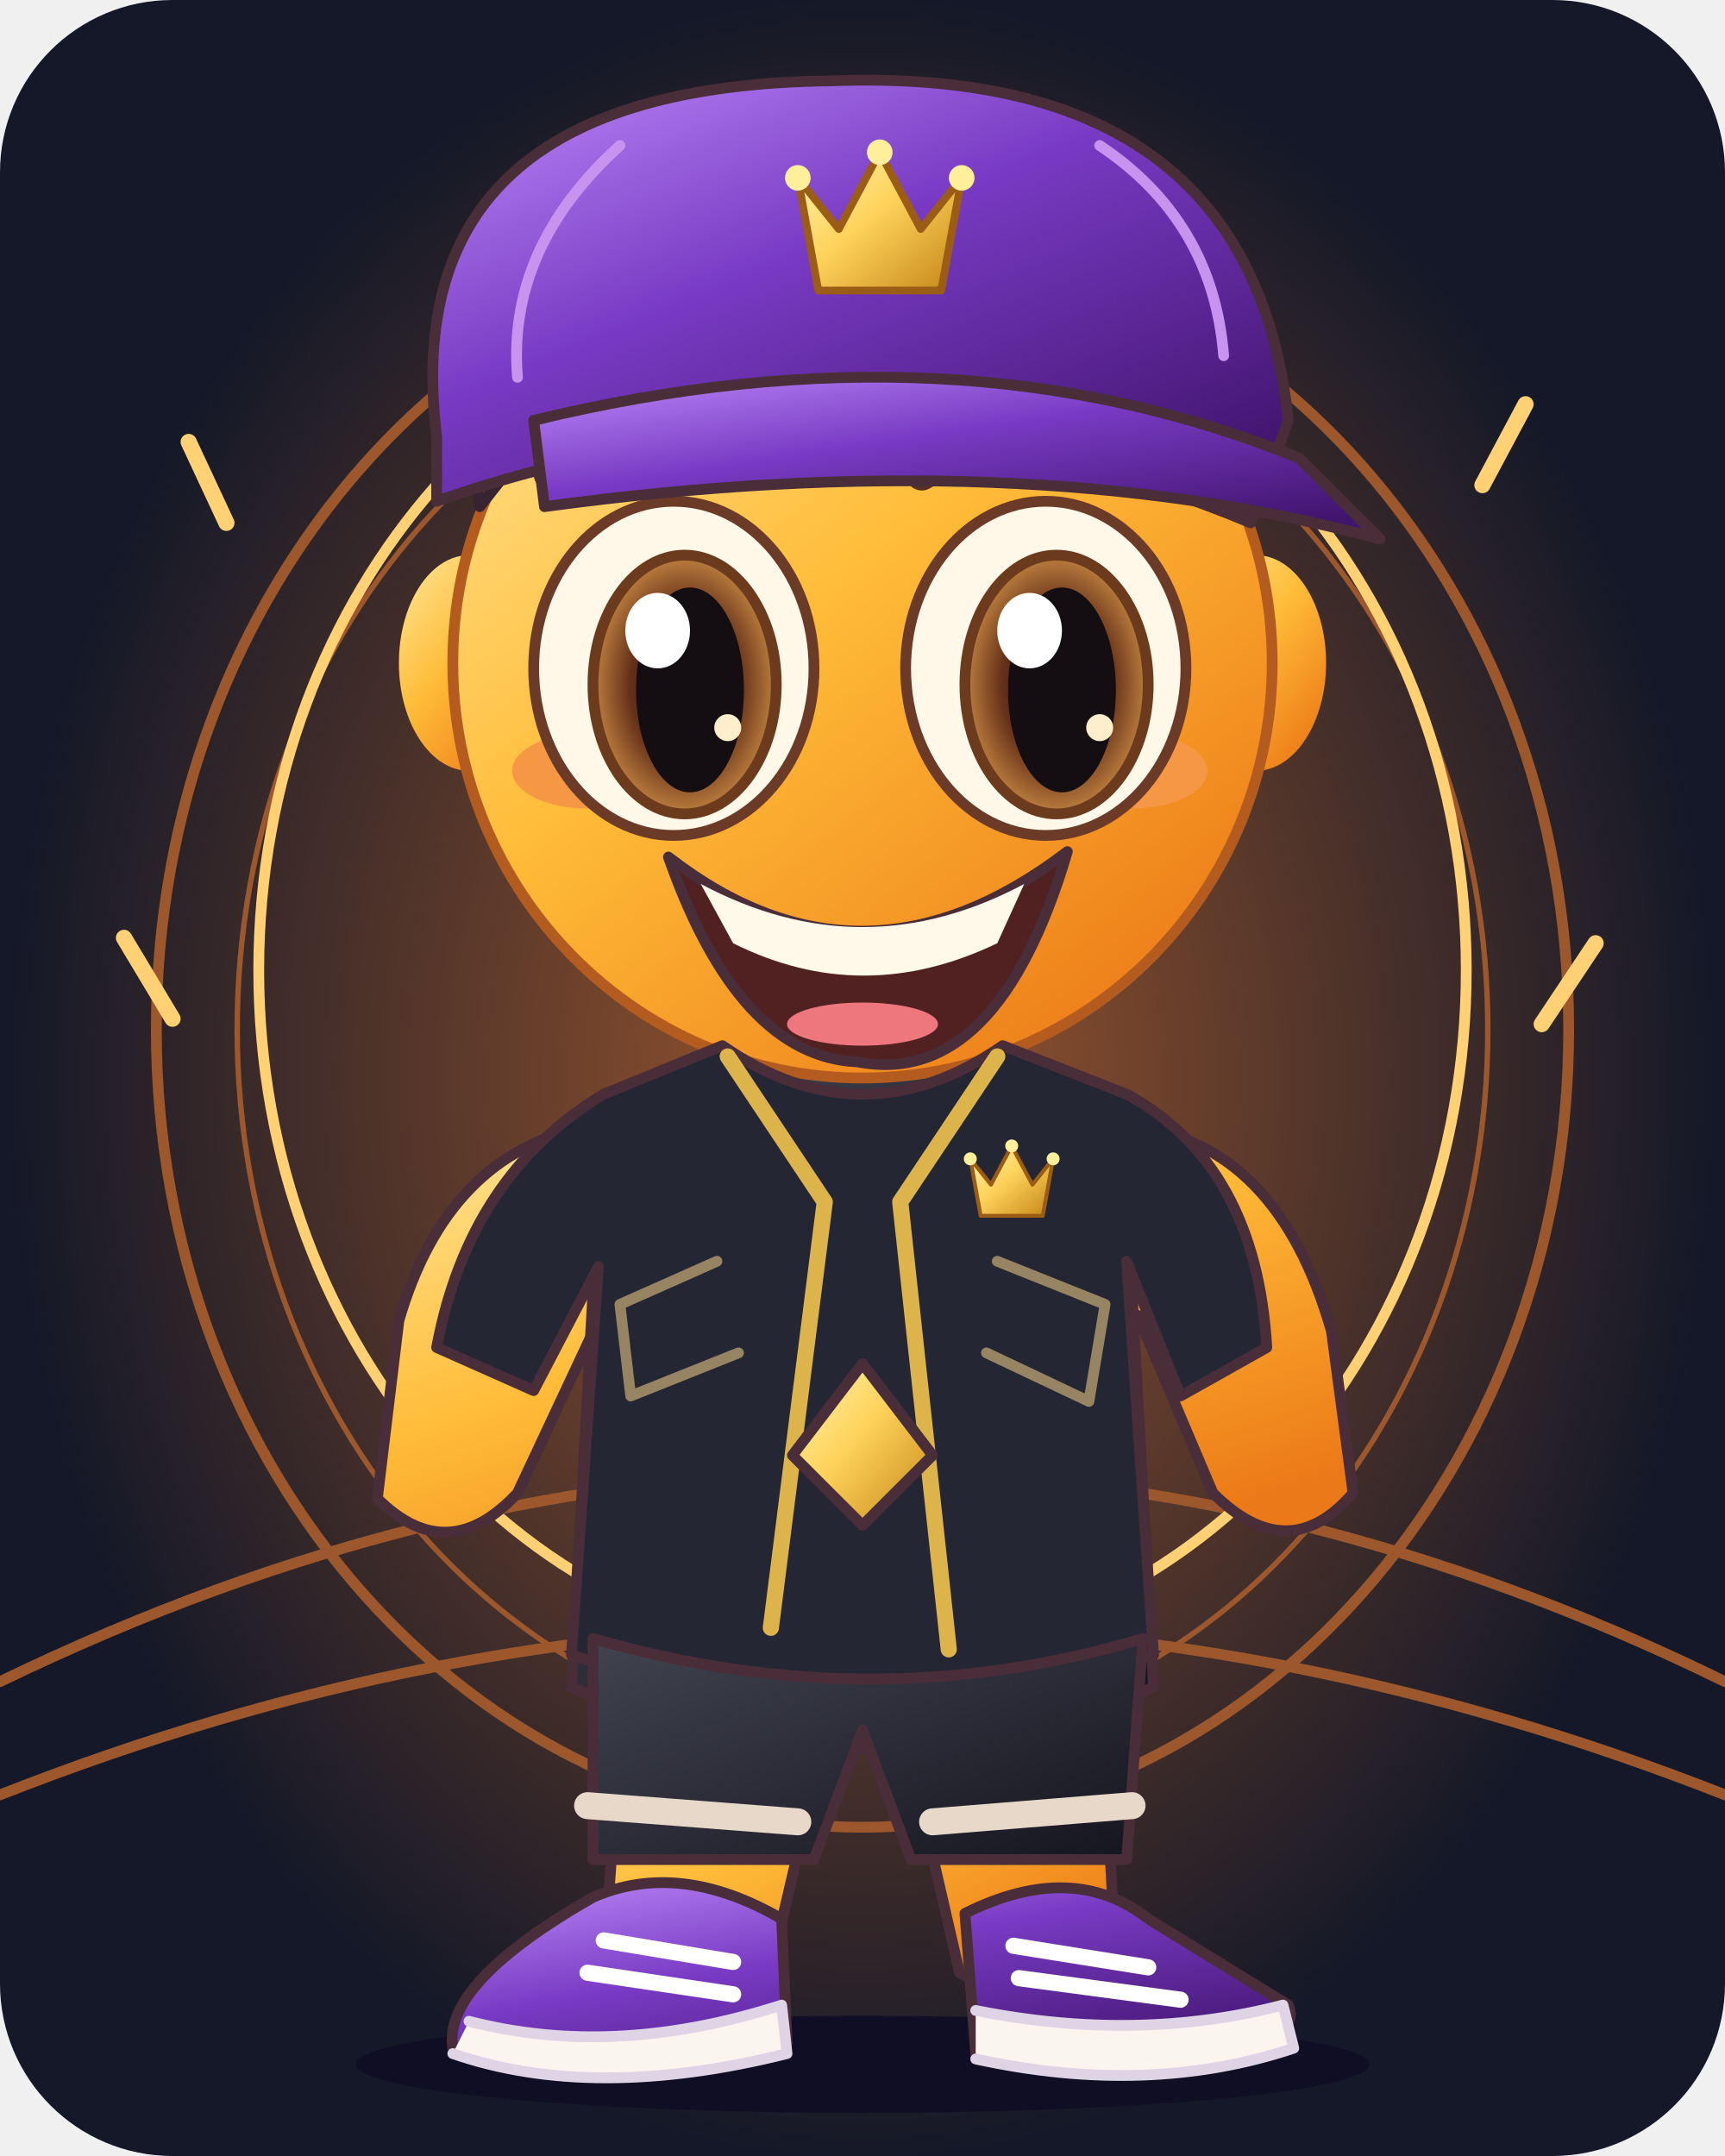
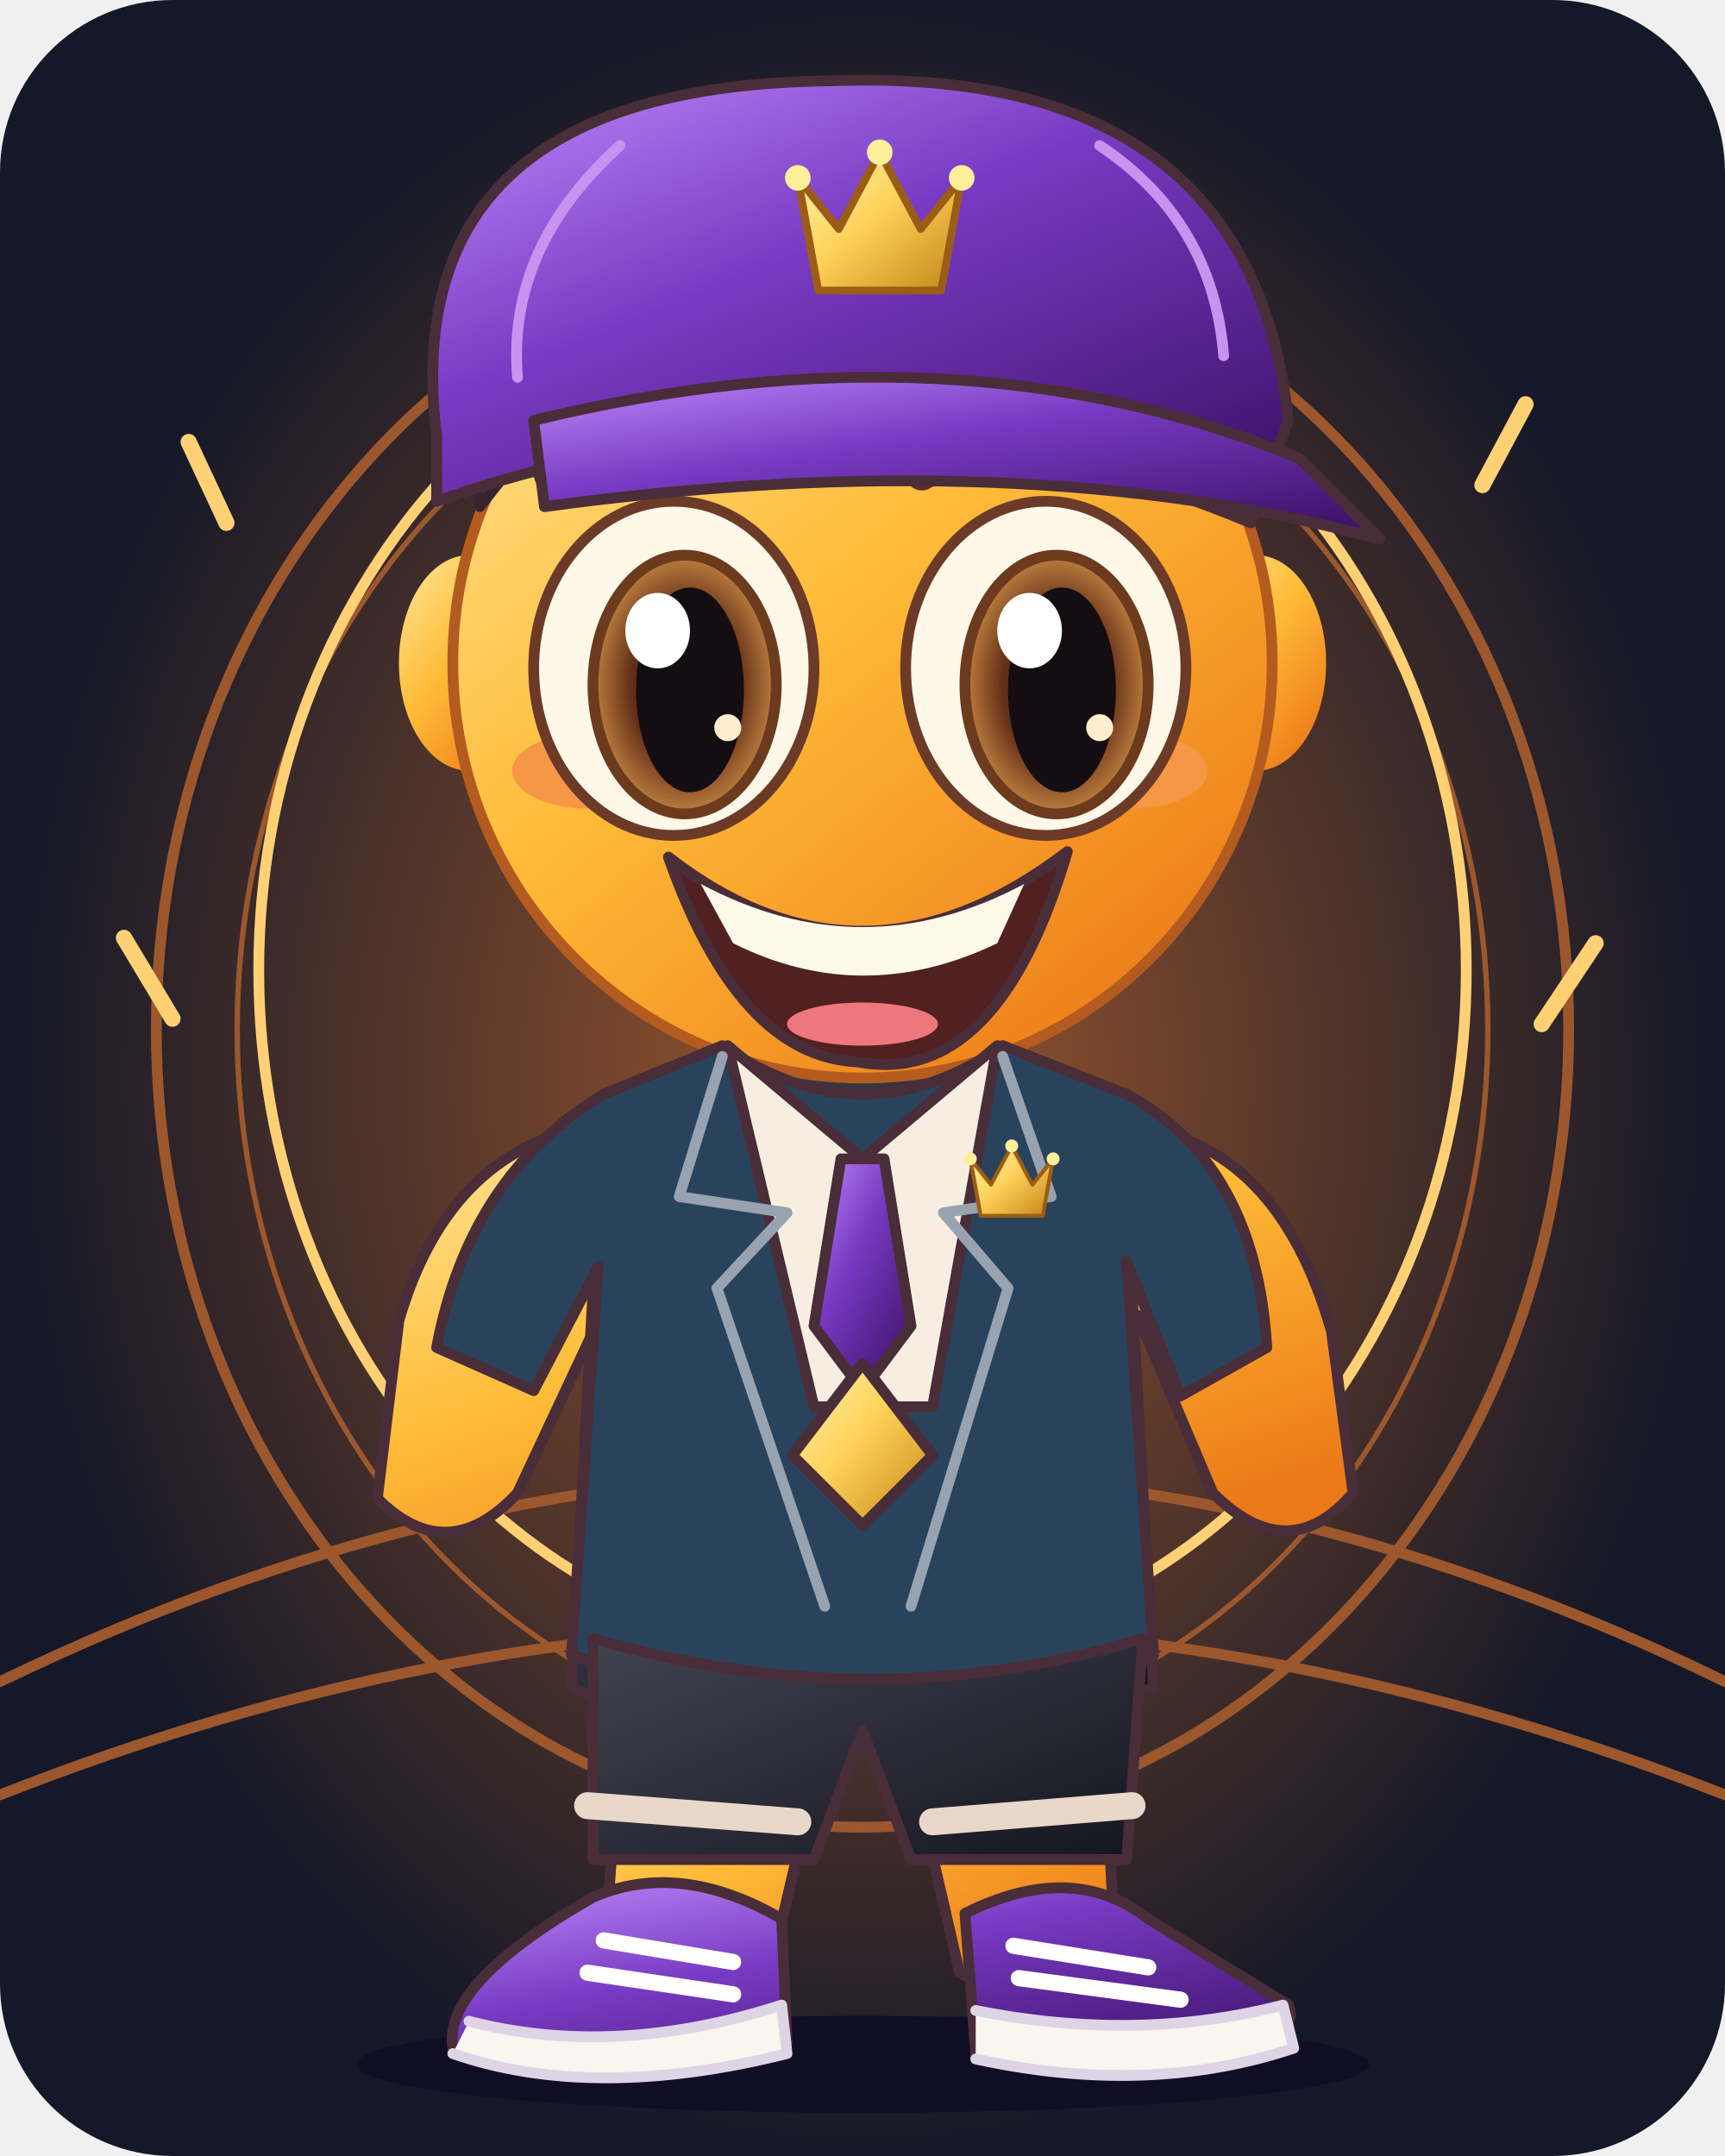
<svg xmlns="http://www.w3.org/2000/svg" width="320" height="400" viewBox="0 0 320 400">
  <defs>
    <linearGradient id="skin" x2=".8" y2="1">
      <stop stop-color="#ffe79a" />
      <stop offset=".48" stop-color="#ffbc38" />
      <stop offset="1" stop-color="#ec7917" />
    </linearGradient>
    <linearGradient id="purple" x2=".8" y2="1">
      <stop stop-color="#bd8afa" />
      <stop offset=".45" stop-color="#783ac3" />
      <stop offset="1" stop-color="#41146d" />
    </linearGradient>
    <linearGradient id="gold" x2="1" y2="1">
      <stop stop-color="#fff4b5" />
      <stop offset=".45" stop-color="#ffd35b" />
      <stop offset="1" stop-color="#c38416" />
    </linearGradient>
    <linearGradient id="dark" x2="1" y2="1">
      <stop stop-color="#41434f" />
      <stop offset="1" stop-color="#15151f" />
    </linearGradient>
    <radialGradient id="iris">
      <stop stop-color="#160d0c" />
      <stop offset=".6" stop-color="#663119" />
      <stop offset="1" stop-color="#be803f" />
    </radialGradient>
  </defs>
  <defs>
    <radialGradient id="bg">
      <stop stop-color="#9c572d" />
      <stop offset="1" stop-color="#141828" />
    </radialGradient>
  </defs>
  <rect x="0" y="0" width="320" height="400" rx="32" fill="url(#bg)" stroke="none" stroke-width="2" />
  <ellipse cx="160" cy="191" rx="131" ry="148" fill="none" stroke="#9c572d" stroke-width="2" />
  <ellipse cx="160" cy="191" rx="116" ry="132" fill="none" stroke="#9c572d" stroke-width="1" />
  <path d="M0 312 Q161 234 320 312 M0 333 Q160 270 320 333" fill="none" stroke="#9c572d" stroke-width="2" stroke-linecap="round" stroke-linejoin="round" />
  <ellipse cx="160" cy="180" rx="112" ry="127" fill="none" stroke="#ffd174" stroke-width="2" />
  <path d="M42 97 L35 82" fill="none" stroke="#ffd174" stroke-width="3" stroke-linecap="round" stroke-linejoin="round" />
  <path d="M275 90 L283 75" fill="none" stroke="#ffd174" stroke-width="3" stroke-linecap="round" stroke-linejoin="round" />
  <path d="M32 189 L23 174" fill="none" stroke="#ffd174" stroke-width="3" stroke-linecap="round" stroke-linejoin="round" />
  <path d="M286 190 L296 175" fill="none" stroke="#ffd174" stroke-width="3" stroke-linecap="round" stroke-linejoin="round" />
  <ellipse cx="160" cy="383" rx="94" ry="9" fill="#100e24" stroke="none" stroke-width="0" />
  <path d="M116 308 L112 365 Q127 375 143 365 L155 314 M166 314 L178 366 Q194 375 207 364 L204 308" fill="url(#skin)" stroke="#492d38" stroke-width="2" stroke-linecap="round" stroke-linejoin="round" />
  <path d="M110 352 Q126 345 145 356 L146 379 Q105 389 84 380 Q82 368 110 352 M179 355 Q199 345 213 356 L239 372 Q244 384 181 381 Z" fill="url(#purple)" stroke="#492d38" stroke-width="2" stroke-linecap="round" stroke-linejoin="round" />
  <path d="M87 375 Q114 382 145 372 L146 381 Q110 390 84 381 M181 373 Q211 379 238 372 L240 380 Q213 389 181 382" fill="#faf5ee" stroke="#ded4e6" stroke-width="2" stroke-linecap="round" stroke-linejoin="round" />
  <path d="M112 360 L136 364 M109 366 L136 370 M188 361 L213 365 M189 367 L219 371" fill="none" stroke="#fff" stroke-width="3" stroke-linecap="round" stroke-linejoin="round" />
  <path d="M109 209 Q83 214 74 245 L70 278 Q83 291 96 277 L111 245 M210 209 Q237 212 247 247 L251 277 Q239 291 225 277 L211 244" fill="url(#skin)" stroke="#492d38" stroke-width="2" stroke-linecap="round" stroke-linejoin="round" />
  <path d="M112 203 Q160 185 208 203 L214 313 Q161 336 106 313 Z" fill="url(#dark)" stroke="#492d38" stroke-width="2" stroke-linecap="round" stroke-linejoin="round" />
  <ellipse cx="87" cy="123" rx="13" ry="20" fill="url(#skin)" stroke="none" stroke-width="2" />
  <ellipse cx="233" cy="123" rx="13" ry="20" fill="url(#skin)" stroke="none" stroke-width="2" />
  <ellipse cx="160" cy="123" rx="76" ry="77" fill="url(#skin)" stroke="#b45b20" stroke-width="2" />
  <ellipse cx="128" cy="78" rx="28" ry="13" fill="#ffe7a2" stroke="none" stroke-width="2" />
  <ellipse cx="109" cy="143" rx="14" ry="7" fill="#f59744" stroke="none" stroke-width="2" />
  <ellipse cx="210" cy="143" rx="14" ry="7" fill="#f59744" stroke="none" stroke-width="2" />
-   <path d="M112 203 L134 194 Q160 212 186 194 L209 203 Q233 216 235 250 L219 259 L209 234 L214 307 Q160 326 106 307 L111 235 L99 258 L81 250 Q87 218 112 203 Z" fill="#252634" stroke="#492d38" stroke-width="2" stroke-linecap="round" stroke-linejoin="round" />
+   <path d="M112 203 L134 194 Q160 212 186 194 L209 203 Q233 216 235 250 L219 259 L209 234 L214 307 Q160 326 106 307 L111 235 L99 258 L81 250 Q87 218 112 203 Z" fill="#29435d" stroke="#492d38" stroke-width="2" stroke-linecap="round" stroke-linejoin="round" />
  <path d="M110 304 Q162 319 212 304 L209 345 L169 345 L160 321 L151 345 L110 345 Z" fill="url(#dark)" stroke="#492d38" stroke-width="2" stroke-linecap="round" stroke-linejoin="round" />
  <path d="M109 335 L148 338 M173 338 L210 335" fill="none" stroke="#e8d8ca" stroke-width="5" stroke-linecap="round" stroke-linejoin="round" />
-   <path d="M135 196 L153 223 L143 302 M185 196 L167 223 L176 306" fill="none" stroke="#ddb34c" stroke-width="3" stroke-linecap="round" stroke-linejoin="round" />
-   <path d="M133 234 L115 242 L117 259 L137 251 M185 234 L205 242 L202 260 L183 251" fill="none" stroke="#978463" stroke-width="2" stroke-linecap="round" stroke-linejoin="round" />
+   <path d="M135 194 L160 215 L185 194 L173 261 L151 261 Z" fill="#f7eee1" stroke="#492d38" stroke-width="2" stroke-linecap="round" stroke-linejoin="round" />
+   <path d="M156 215 L164 215 L169 246 L160 258 L151 246 Z" fill="url(#purple)" stroke="#492d38" stroke-width="2" stroke-linecap="round" stroke-linejoin="round" />
+   <path d="M134 196 L126 222 L146 225 L133 239 L153 298 M186 196 L195 222 L175 225 L187 239 L169 298" fill="none" stroke="#99a3af" stroke-width="2" stroke-linecap="round" stroke-linejoin="round" />
  <g transform="translate(180 215) scale(0.48)">
    <path d="M0 0 L8 10 L16 -5 L24 10 L32 0 L28 22 L4 22 Z" fill="url(#gold)" stroke="#9b5d16" stroke-width="1.5" stroke-linecap="round" stroke-linejoin="round" />
    <ellipse cx="0" cy="0" rx="2.5" ry="2.5" fill="#ffef9b" stroke="none" stroke-width="2" />
    <ellipse cx="16" cy="-5" rx="2.5" ry="2.5" fill="#ffef9b" stroke="none" stroke-width="2" />
    <ellipse cx="32" cy="0" rx="2.5" ry="2.5" fill="#ffef9b" stroke="none" stroke-width="2" />
  </g>
  <path d="M147 270 L160 253 L173 270 L160 283 Z" fill="url(#gold)" stroke="#492d38" stroke-width="2" stroke-linecap="round" stroke-linejoin="round" />
  <path d="M89 94 Q80 44 119 38 L129 27 L146 38 L164 24 L178 38 L201 29 Q238 44 232 95 L208 70 Q182 91 154 65 Q122 90 108 70 Z" fill="#5c3021" stroke="#382332" stroke-width="2" stroke-linecap="round" stroke-linejoin="round" />
  <path d="M120 53 L136 43 M155 48 L168 37" fill="none" stroke="#bc7851" stroke-width="3" stroke-linecap="round" stroke-linejoin="round" />
  <path d="M124 159 Q160 187 198 158 Q185 202 159 197 Q137 196 124 159" fill="#512021" stroke="#492d38" stroke-width="2" stroke-linecap="round" stroke-linejoin="round" />
  <path d="M130 164 Q160 180 190 164 L185 175 Q160 187 136 175" fill="#fff9e9" stroke="none" stroke-width="2" stroke-linecap="round" stroke-linejoin="round" />
  <ellipse cx="160" cy="190" rx="14" ry="4" fill="#ed777d" stroke="none" stroke-width="2" />
  <ellipse cx="125" cy="124" rx="26" ry="31" fill="#fff8e9" stroke="#6b3b28" stroke-width="2" />
  <ellipse cx="127" cy="127" rx="17" ry="24" fill="url(#iris)" stroke="#6c3b1e" stroke-width="2" />
  <ellipse cx="128" cy="128" rx="10" ry="19" fill="#140d11" stroke="none" stroke-width="2" />
  <ellipse cx="122" cy="117" rx="6" ry="7" fill="#fff" stroke="none" stroke-width="2" />
  <ellipse cx="135" cy="135" rx="2.5" ry="2.5" fill="#ffeecb" stroke="none" stroke-width="2" />
  <path d="M102 88 Q125 75 145 87" fill="none" stroke="#583021" stroke-width="6" stroke-linecap="round" stroke-linejoin="round" />
  <ellipse cx="194" cy="124" rx="26" ry="31" fill="#fff8e9" stroke="#6b3b28" stroke-width="2" />
  <ellipse cx="196" cy="127" rx="17" ry="24" fill="url(#iris)" stroke="#6c3b1e" stroke-width="2" />
  <ellipse cx="197" cy="128" rx="10" ry="19" fill="#140d11" stroke="none" stroke-width="2" />
  <ellipse cx="191" cy="117" rx="6" ry="7" fill="#fff" stroke="none" stroke-width="2" />
  <ellipse cx="204" cy="135" rx="2.5" ry="2.5" fill="#ffeecb" stroke="none" stroke-width="2" />
  <path d="M171 88 Q194 75 214 87" fill="none" stroke="#583021" stroke-width="6" stroke-linecap="round" stroke-linejoin="round" />
  <path d="M81 81 Q73 16 154 15 Q232 12 239 78 L232 97 Q158 66 81 93 Z" fill="url(#purple)" stroke="#492d38" stroke-width="2" stroke-linecap="round" stroke-linejoin="round" />
  <path d="M99 78 Q177 59 241 85 L256 100 Q189 82 101 94 Z" fill="url(#purple)" stroke="#492d38" stroke-width="2" stroke-linecap="round" stroke-linejoin="round" />
  <g transform="translate(148 33) scale(0.95)">
    <path d="M0 0 L8 10 L16 -5 L24 10 L32 0 L28 22 L4 22 Z" fill="url(#gold)" stroke="#9b5d16" stroke-width="1.5" stroke-linecap="round" stroke-linejoin="round" />
    <ellipse cx="0" cy="0" rx="2.5" ry="2.5" fill="#ffef9b" stroke="none" stroke-width="2" />
    <ellipse cx="16" cy="-5" rx="2.5" ry="2.5" fill="#ffef9b" stroke="none" stroke-width="2" />
    <ellipse cx="32" cy="0" rx="2.5" ry="2.5" fill="#ffef9b" stroke="none" stroke-width="2" />
  </g>
  <path d="M115 27 Q94 46 96 70 M204 27 Q225 41 227 66" fill="none" stroke="#c893ef" stroke-width="2" stroke-linecap="round" stroke-linejoin="round" />
</svg>
